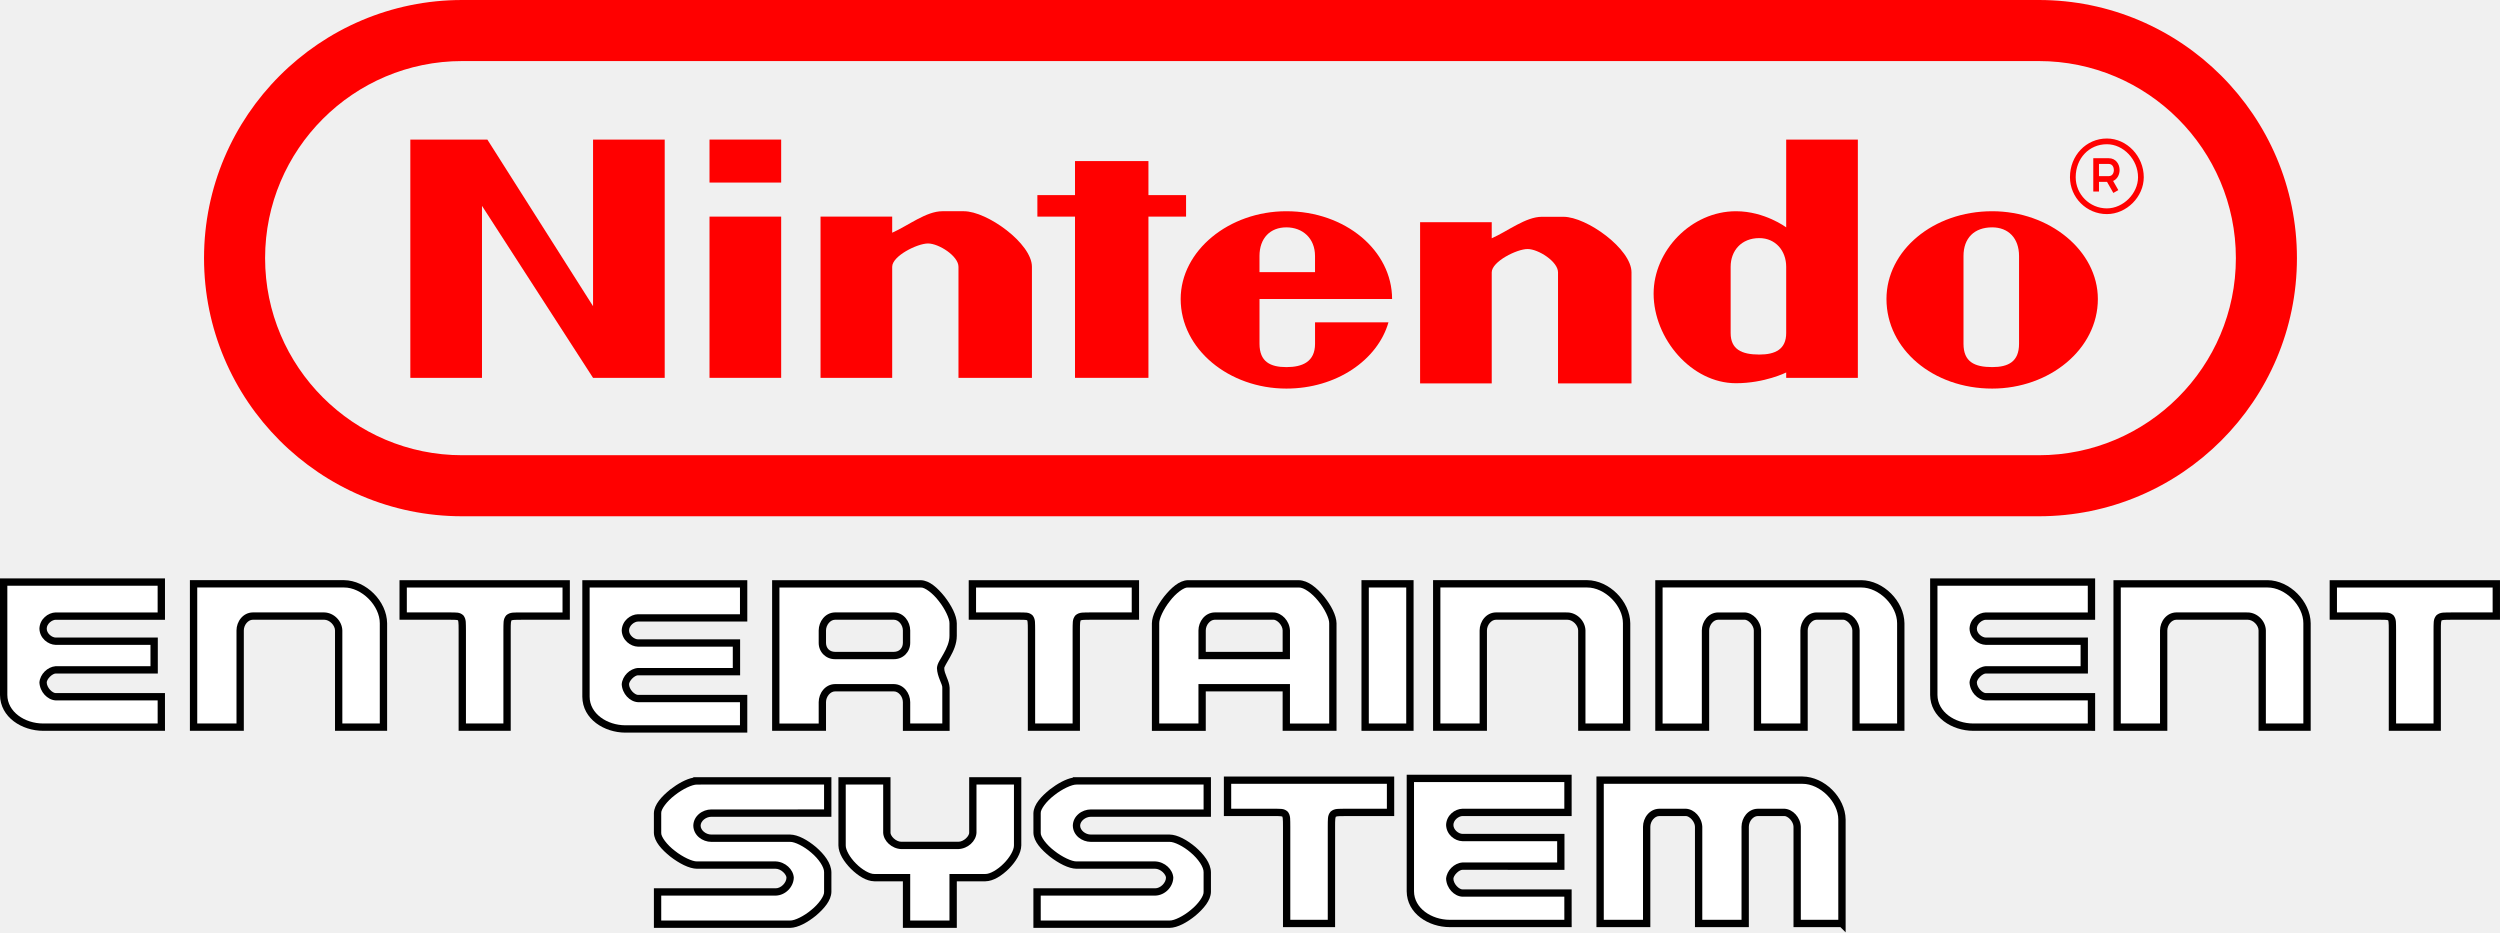
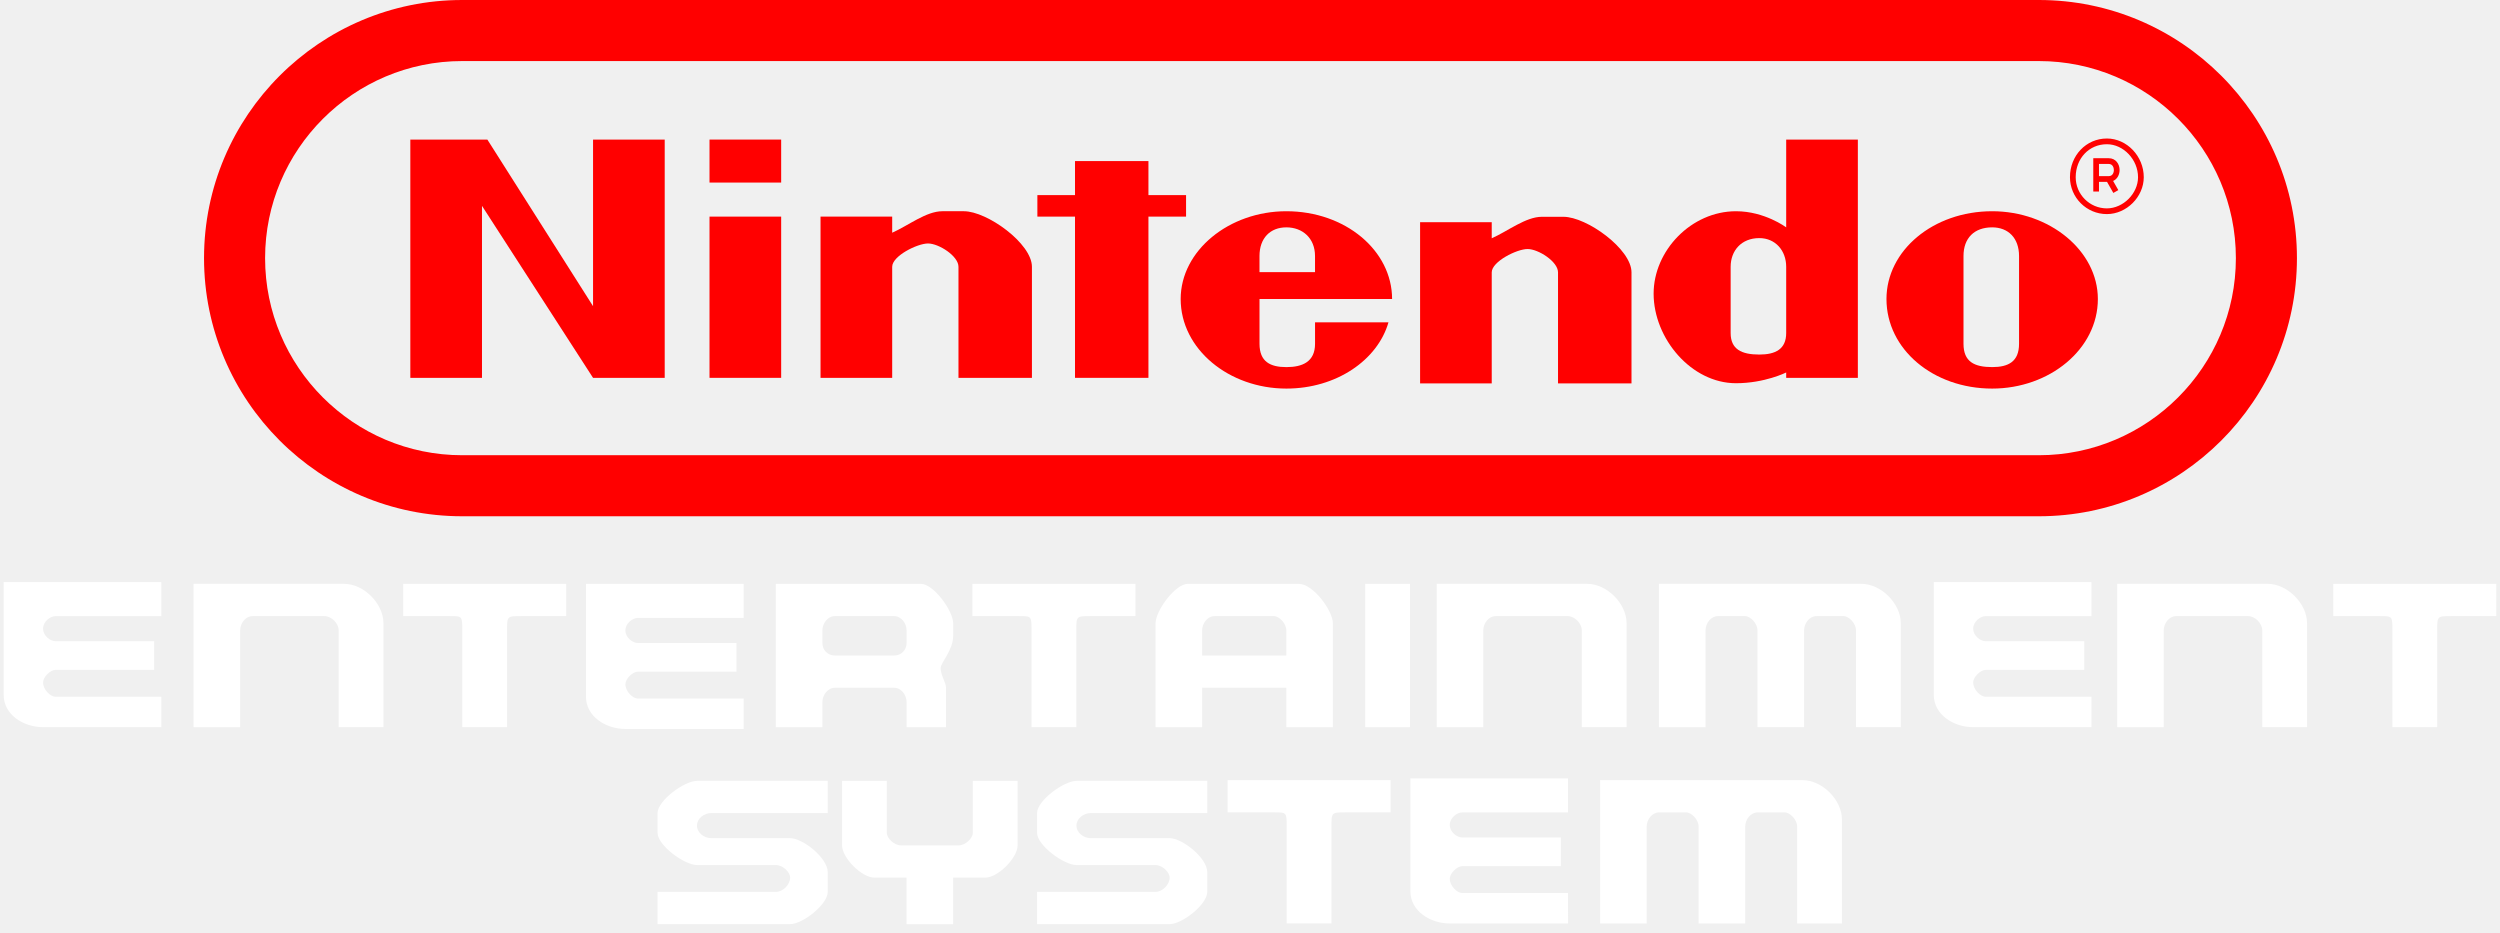
<svg xmlns="http://www.w3.org/2000/svg" width="341.16px" height="127.23px" enable-background="new -0.501 0 341.155 127.229" version="1.1" viewBox="-.501 0 341.16 127.23">
  <g fill="#f00">
    <path d="m277.72 70.452h-215.15c-19.423 0-35.228-15.803-35.228-35.227s15.806-35.225 35.228-35.225h215.15c19.426 0 35.229 15.802 35.229 35.226-1e-3 19.423-15.802 35.226-35.227 35.226zm-215.15-62.119c-14.829 0-26.895 12.064-26.895 26.895 0 14.828 12.065 26.894 26.895 26.894h215.15c14.827 0 26.896-12.065 26.896-26.894 0-14.83-12.067-26.895-26.896-26.895h-215.15z" />
    <path d="M90.208,51.562V19.047h-9.779v22.735L66.006,19.047H55.494v32.515h9.779V28.093l15.155,23.469H90.208z" />
    <path d="m106.1 51.562v-22.002h-9.778v22.002h9.778z" />
    <path d="m106.1 24.914v-5.867h-9.778v5.867h9.778z" />
    <path d="m140.32 51.562v-15.159c0-3.178-6.112-7.578-9.289-7.578h-2.935c-2.199 0-4.645 1.956-6.845 2.934v-2.199h-9.779v22.002h9.779v-15.159c0-1.467 3.422-3.178 4.89-3.178 1.467 0 4.155 1.711 4.155 3.178v15.158l10.024 1e-3z" />
    <path id="_x33_162_1_" d="m222.14 52.319v-15.157c0-3.179-6.109-7.578-9.293-7.578h-2.932c-2.201 0-4.646 1.956-6.848 2.933v-2.199h-9.777v22.002h9.777v-15.158c0-1.466 3.424-3.179 4.891-3.179s4.154 1.713 4.154 3.179v15.157h10.028z" />
    <path d="m156.22 51.562v-22.002h5.134v-2.934h-5.134v-4.645h-10.021v4.645h-5.135v2.934h5.135v22.002h10.021z" />
    <path d="m175.04 28.826c-7.822 0-14.422 5.378-14.422 11.979 0 6.846 6.6 12.223 14.422 12.223 6.846 0 12.469-3.911 13.936-9.045h-10.021v2.934c0 2.445-1.709 3.18-3.91 3.18-2.2 0-3.668-0.734-3.668-3.18v-6.111h18.093c-4e-3 -6.601-6.36-11.98-14.43-11.98zm0 2.2c2.201 0 3.912 1.467 3.912 3.912v2.199h-7.578v-2.199c0-2.445 1.467-3.912 3.666-3.912z" />
    <path d="m271.36 28.826c-8.069 0-14.426 5.378-14.426 11.979 0 6.846 6.354 12.223 14.426 12.223 7.818 0 14.422-5.377 14.422-12.223-4e-3 -6.6-6.603-11.979-14.422-11.979zm0 2.2c2.195 0 3.666 1.467 3.666 3.912v11.978c0 2.444-1.471 3.179-3.666 3.179-2.444 0-3.914-0.734-3.914-3.179v-11.978c-2e-3 -2.445 1.467-3.912 3.914-3.912z" />
    <path d="m243.25 19.047v11.979s-2.936-2.2-6.848-2.2c-6.111 0-11.244 5.378-11.244 11.246 0 6.112 5.135 12.224 11.244 12.224 3.912 0 6.848-1.467 6.848-1.467v0.732h9.779v-32.514h-9.779zm-3.668 13.446c2.199 0 3.668 1.712 3.668 3.912v9.045c0 2.201-1.469 2.934-3.668 2.934-2.443 0-3.912-0.732-3.912-2.934v-9.045c0-2.2 1.469-3.912 3.912-3.912z" />
  </g>
  <path d="m287.01 29.216c-2.774 0-5.036-2.258-5.036-5.035 0-2.959 2.213-5.28 5.036-5.28 2.729 0 5.036 2.417 5.036 5.28 0 2.681-2.35 5.035-5.036 5.035zm0-9.533c-2.427 0-4.253 1.934-4.253 4.5 0 2.344 1.908 4.254 4.253 4.254 2.229 0 4.254-2.028 4.254-4.254 0-2.399-1.984-4.5-4.254-4.5zm0.884 6.647-0.863-1.515h-1.096v1.321h-0.779v-4.546h2.104c0.979 0 1.488 0.813 1.488 1.613 0 0.615-0.303 1.238-0.885 1.492l0.711 1.248-0.68 0.387zm-1.959-2.294h1.321c0.22 0 0.396-0.079 0.521-0.235 0.119-0.149 0.188-0.368 0.188-0.597 0-0.311-0.151-0.832-0.709-0.832h-1.321v1.664z" fill="#f00" />
  <path id="_x32_399_1_" d="m51.827 99.231v-14.18c0-2.688-2.689-5.379-5.378-5.379h-20.535v19.56h6.357v-13.2c0-0.979 0.732-1.957 1.711-1.957h9.777c0.979 0 1.957 0.979 1.957 1.957v13.199h6.111z" fill="#fff" />
-   <path d="m45.216 99.729v-13.697c2e-3 -0.32-0.173-0.704-0.466-0.994-0.289-0.291-0.671-0.469-0.991-0.464h-9.778c-0.616 2e-3 -1.21 0.704-1.21 1.458v13.696h-7.357v-20.558h21.036c3.011 0.039 5.84 2.868 5.877 5.881v14.678h-7.111zm6.611-0.498v-0.5 0.5zm-8.068-15.657c1.301 0.037 2.42 1.156 2.457 2.458v12.699h5.111v-13.68c4e-3 -1.175-0.601-2.414-1.534-3.345-0.931-0.934-2.168-1.539-3.343-1.535h-20.035v18.559h5.357v-12.698c4e-3 -1.206 0.869-2.429 2.209-2.458h9.778z" />
  <path id="_x32_399_2_" d="m221.47 99.231v-14.18c0-2.688-2.688-5.379-5.376-5.379h-20.535v19.56h6.354v-13.2c0-0.979 0.736-1.957 1.713-1.957h9.779c0.979 0 1.953 0.979 1.953 1.957v13.199h6.112z" fill="#fff" />
-   <path d="m214.86 99.73v-13.699c2e-3 -0.319-0.174-0.704-0.464-0.993-0.289-0.29-0.67-0.468-0.989-0.464h-9.779c-0.616 2e-3 -1.212 0.706-1.214 1.457v13.699h-7.354v-20.56h21.038c3.008 0.037 5.836 2.867 5.875 5.88v14.68h-7.113zm6.612-0.5v-0.499 0.499zm-8.065-15.655c1.302 0.037 2.415 1.156 2.452 2.456l-2e-3 12.7h5.114v-13.68c4e-3 -1.176-0.601-2.415-1.533-3.346-0.931-0.933-2.168-1.537-3.341-1.533l-20.037-2e-3v18.56h5.354v-12.699c6e-3 -1.206 0.873-2.429 2.213-2.458l9.78 2e-3z" />
  <path id="_x32_399_3_" d="m314.33 99.231v-14.18c0-2.688-2.688-5.379-5.379-5.379h-20.535v19.56h6.354v-13.2c0-0.979 0.732-1.957 1.715-1.957h9.775c0.979 0 1.955 0.979 1.955 1.957v13.199h6.115z" fill="#fff" />
-   <path d="m307.71 99.73v-13.699c2e-3 -0.32-0.173-0.703-0.466-0.993-0.287-0.291-0.67-0.467-0.99-0.463l-9.774-2e-3c-0.623 2e-3 -1.215 0.705-1.218 1.458v13.699h-7.352v-20.558h21.036c3.013 0.037 5.84 2.866 5.879 5.878v14.68h-7.115zm6.615-0.5v-0.5 0.5zm-8.071-15.655c1.302 0.036 2.419 1.155 2.454 2.456v12.699h5.115v-13.68c5e-3 -1.176-0.601-2.414-1.533-3.345-0.931-0.934-2.17-1.538-3.344-1.533h-20.036v18.558h5.354v-12.699c4e-3 -1.205 0.87-2.429 2.215-2.458l9.775 2e-3z" />
  <path id="_x33_177_1_" d="m258.89 99.231v-14.18c0-2.688-2.688-5.379-5.379-5.379h-27.625v19.56h6.357v-13.2c0-0.979 0.73-1.957 1.709-1.957h3.668c0.734 0 1.712 0.979 1.712 1.957v13.199h6.358v-13.199c0-0.979 0.73-1.957 1.709-1.957h3.668c0.732 0 1.711 0.979 1.711 1.957v13.199h6.112z" fill="#fff" />
-   <path d="m238.83 99.731v-13.7c3e-3 -0.319-0.179-0.715-0.45-1.008-0.265-0.301-0.617-0.461-0.763-0.45h-3.668c-0.615 2e-3 -1.208 0.704-1.21 1.458v13.698h-7.356v-20.557h28.126c3.014 0.037 5.84 2.867 5.88 5.879v14.679h-7.112v-13.699c4e-3 -0.319-0.179-0.715-0.451-1.008-0.264-0.301-0.617-0.461-0.76-0.45h-3.67c-0.614 2e-3 -1.207 0.704-1.209 1.458v13.7h-7.357zm20.058-0.501v-0.499 0.499zm-7.823-15.655c1.128 0.07 2.148 1.16 2.209 2.456v12.7h5.112v-13.68c4e-3 -1.177-0.601-2.415-1.534-3.346-0.931-0.934-2.169-1.538-3.344-1.534l-27.125-2e-3v18.563h5.355v-12.7c7e-3 -1.203 0.869-2.429 2.21-2.456h3.668c1.13 0.07 2.152 1.16 2.211 2.456v12.698h5.359v-12.699c5e-3 -1.203 0.867-2.429 2.209-2.456h3.67z" />
  <path id="_x33_181_1_" d="m21.514 99.231h-16.135c-2.688 0-5.379-1.71-5.379-4.398v-15.4h21.513v4.646h-14.424c-0.732 0-1.711 0.733-1.711 1.712s0.979 1.712 1.711 1.712h13.446v3.911h-13.446c-0.732 0-1.711 0.979-1.711 1.712 0 0.979 0.979 1.955 1.711 1.955h14.424l1e-3 4.15z" fill="#fff" />
-   <path d="m5.379 99.73c-2.868-5e-3 -5.852-1.828-5.881-4.898v-15.9h22.515v5.646h-14.924c-0.202-6e-3 -0.543 0.124-0.795 0.359-0.256 0.233-0.417 0.535-0.417 0.853 0 0.316 0.161 0.62 0.417 0.853 0.252 0.236 0.593 0.364 0.795 0.359h13.945v4.911h-13.945c-0.145-0.013-0.51 0.154-0.776 0.434-0.281 0.269-0.448 0.634-0.436 0.778-4e-3 0.32 0.177 0.715 0.45 1.006 0.265 0.299 0.618 0.463 0.762 0.448h14.922l2e-3 4.652 2e-3 0.5h-16.636v-1e-3zm16.134-0.5v-0.5 0.5zm-21.013-4.398c4e-3 2.305 2.369 3.893 4.879 3.898h15.634v-3.151h-13.924c-1.127-0.07-2.152-1.158-2.211-2.455 0.091-1.123 1.088-2.118 2.211-2.212h12.945v-2.911h-12.945c-1.024-0.029-2.166-0.882-2.211-2.212 0.045-1.33 1.187-2.183 2.211-2.212l13.922-2e-3v-3.645h-20.511v14.902z" />
  <path id="_x33_181_2_" d="m100.98 99.478h-16.136c-2.688 0-5.379-1.711-5.379-4.397v-15.404h21.515v4.645h-14.426c-0.731 0-1.71 0.734-1.71 1.715s0.979 1.711 1.71 1.711h13.446v3.91h-13.446c-0.731 0-1.71 0.979-1.71 1.714 0 0.979 0.979 1.954 1.71 1.954h14.426v4.152z" fill="#fff" />
-   <path d="m84.843 99.978c-2.868-6e-3 -5.853-1.829-5.879-4.898v-15.905h22.514v5.646h-14.925c-0.2-6e-3 -0.541 0.124-0.793 0.359-0.256 0.235-0.419 0.537-0.417 0.857-2e-3 0.315 0.159 0.617 0.417 0.851 0.25 0.233 0.59 0.363 0.793 0.357h13.945v4.912l-13.945-2e-3c-0.145-0.013-0.508 0.155-0.776 0.436-0.279 0.269-0.448 0.635-0.434 0.779-6e-3 0.319 0.175 0.714 0.448 1.007 0.265 0.298 0.618 0.459 0.762 0.448h14.924v5.152h-16.634v1e-3zm16.136-0.502v-0.499 0.499zm-21.016-4.397c4e-3 2.303 2.371 3.891 4.88 3.897h15.635v-3.153h-13.925c-1.127-0.07-2.15-1.156-2.212-2.453 0.093-1.124 1.09-2.123 2.212-2.214h12.946v-2.91h-12.946c-1.022-0.028-2.167-0.88-2.212-2.209 0.045-1.335 1.188-2.188 2.212-2.216h13.925v-3.646h-20.515v14.904z" />
  <path id="_x33_181_3_" d="m284.91 99.231h-16.137c-2.688 0-5.381-1.711-5.381-4.398v-15.4h21.516v4.646h-14.424c-0.732 0-1.715 0.733-1.715 1.712s0.979 1.712 1.715 1.712h13.442v3.911h-13.442c-0.732 0-1.715 0.979-1.715 1.712 0 0.979 0.979 1.955 1.715 1.955h14.424v4.153h2e-3v-3e-3z" fill="#fff" />
-   <path d="m284.91 99.732h-0.504v-2e-3h-15.633c-2.868-6e-3 -5.854-1.828-5.881-4.898v-15.9h22.517v5.646h-14.924c-0.202-5e-3 -0.545 0.125-0.797 0.36-0.259 0.233-0.421 0.536-0.419 0.853-2e-3 0.314 0.16 0.617 0.417 0.853 0.252 0.233 0.597 0.363 0.799 0.358h13.94v4.912l-13.94-2e-3c-0.145-0.013-0.511 0.156-0.78 0.436-0.281 0.269-0.448 0.634-0.436 0.777-4e-3 0.319 0.177 0.713 0.45 1.007 0.265 0.299 0.619 0.461 0.766 0.448h14.924v5.153h-0.499v-1e-3zm-21.018-4.9c5e-3 2.304 2.371 3.892 4.881 3.898h15.634v-3.152h-13.922c-1.13-0.069-2.156-1.157-2.215-2.454 0.092-1.123 1.093-2.12 2.215-2.212l12.941-2e-3v-2.91h-12.941c-1.026-0.027-2.171-0.88-2.215-2.21 0.044-1.332 1.19-2.185 2.215-2.214h13.922v-3.646h-20.515v14.902z" />
  <path id="_x32_391_1_" d="m54.517 79.675v4.4h6.355c1.712 0 1.712 0 1.712 1.957v13.199h6.111v-13.199c0-1.957 0-1.957 1.956-1.957h6.111v-4.4h-22.245z" fill="#fff" />
-   <path d="m62.084 99.73v-13.699c0-0.55-4e-3 -0.938-0.035-1.163-0.033-0.221-0.056-0.217-0.056-0.219s-0.054-0.031-0.196-0.048c-0.186-0.026-0.5-0.028-0.925-0.026h-6.855v-5.402h23.246v5.4l-6.612 2e-3c-0.729-7e-3 -1.181 0.017-1.309 0.072-0.081 0.058-0.045-0.063-0.12 0.308-0.025 0.227-0.027 0.589-0.027 1.076v13.699h-7.111zm-7.068-16.157h5.856c0.834 0.027 1.361-0.082 1.873 0.417 0.409 0.546 0.312 1.065 0.339 2.041v12.697h5.111v-12.697c0.027-0.967-0.079-1.519 0.39-2.065 0.547-0.471 1.099-0.365 2.065-0.391h5.613v-3.4h-21.247v3.398zm-0.5-3.398v-0.5 0.5z" />
  <path id="_x32_391_2_" d="m132.2 79.675v4.4h6.355c1.71 0 1.71 0 1.71 1.957v13.199h6.112v-13.199c0-1.957 0-1.957 1.957-1.957h6.112v-4.4h-22.246z" fill="#fff" />
-   <path d="m139.76 99.73v-13.699c0-0.55-2e-3 -0.938-0.033-1.163-0.035-0.221-0.056-0.217-0.056-0.219s-0.054-0.031-0.196-0.048c-0.186-0.026-0.498-0.028-0.925-0.026h-6.856v-5.402h23.246v5.402l-6.61-2e-3c-0.731-5e-3 -1.183 0.019-1.311 0.074-0.081 0.058-0.045-0.063-0.12 0.308-0.024 0.227-0.026 0.589-0.026 1.076v13.699h-7.113zm-7.064-16.157h5.854c0.834 0.027 1.361-0.082 1.873 0.417 0.409 0.546 0.312 1.065 0.336 2.041v12.697h5.113v-12.697c0.027-0.967-0.079-1.519 0.39-2.065 0.549-0.471 1.101-0.365 2.067-0.393h5.611v-3.398h-21.245v3.398h1e-3zm-0.5-3.398v-0.5 0.5z" />
  <path id="_x32_391_3_" d="m317.91 79.675v4.4h6.354c1.713 0 1.713 0 1.713 1.957v13.199h6.11v-13.199c0-1.957 0-1.957 1.955-1.957h6.111v-4.4h-22.243z" fill="#fff" />
-   <path d="m325.48 99.731v-13.699c0-0.55-2e-3 -0.94-0.033-1.165-0.034-0.221-0.057-0.216-0.057-0.219 0 0-0.053-0.031-0.195-0.048-0.187-0.025-0.5-0.027-0.928-0.025h-6.854v-5.401h23.244v5.399h-6.611c-0.73-6e-3 -1.184 0.019-1.31 0.075-0.082 0.057-0.046-0.064-0.119 0.307-0.025 0.229-0.027 0.588-0.027 1.077v13.699h-7.11zm-7.069-16.157h5.855c0.835 0.027 1.362-0.084 1.876 0.416 0.409 0.545 0.311 1.067 0.336 2.042v12.698h5.112v-12.698c0.025-0.968-0.08-1.52 0.391-2.067 0.548-0.47 1.098-0.363 2.064-0.391h5.609v-3.399h-21.244v3.399h1e-3zm-0.499-3.399v-0.5 0.5z" />
  <path d="m105.37 79.675v19.559h6.356v-3.42c0-0.979 0.733-1.959 1.711-1.959h8.068c0.979 0 1.711 0.979 1.711 1.959v3.42h5.379v-5.379c0-0.73-0.732-1.709-0.732-2.688 0-0.73 1.711-2.441 1.711-4.396v-1.713c0-1.714-2.689-5.381-4.4-5.381l-19.804-2e-3zm8.067 4.4h8.068c0.979 0 1.71 0.979 1.71 1.957v1.71c0 0.979-0.732 1.713-1.71 1.713h-8.068c-0.978 0-1.711-0.733-1.711-1.713v-1.71c1e-3 -0.976 0.733-1.957 1.711-1.957z" fill="#fff" />
-   <path d="m122.71 99.732v-3.919c-2e-3 -0.756-0.595-1.458-1.21-1.46h-8.068c-0.615 2e-3 -1.21 0.706-1.212 1.46v3.919h-7.355v-20.558l20.305 2e-3c1.2 0.043 2.286 1.069 3.233 2.24 0.923 1.197 1.644 2.546 1.665 3.641v1.714c-2e-3 1.126-0.479 2.112-0.919 2.901-0.45 0.756-0.842 1.464-0.791 1.495-0.035 0.758 0.68 1.669 0.731 2.687v5.879h-6.379v-1e-3zm-16.846-0.999h5.357v-2.92c6e-3 -1.206 0.869-2.431 2.211-2.46h8.068c1.34 0.029 2.206 1.254 2.21 2.46v2.918h4.379v-4.878c0.052-0.441-0.698-1.489-0.731-2.687 0.05-0.7 0.514-1.214 0.919-1.984 0.415-0.739 0.795-1.584 0.791-2.412v-1.714c0.021-0.619-0.601-1.962-1.452-3.025-0.824-1.092-1.937-1.899-2.449-1.854l-19.304-2e-3v18.558h1e-3zm-0.5-18.558v-0.5 0.5zm8.068 9.78c-1.239-4e-3 -2.209-0.975-2.211-2.214v-1.71c6e-3 -1.202 0.869-2.427 2.211-2.457v1.001c-0.615 0-1.21 0.706-1.212 1.456v1.71c0.014 0.721 0.493 1.199 1.212 1.212h8.068c0.717-0.013 1.196-0.491 1.21-1.212v-1.71c-2e-3 -0.754-0.595-1.456-1.21-1.456h-8.068v-1.001h8.068c1.34 0.028 2.204 1.253 2.21 2.457v1.71c-2e-3 1.237-0.973 2.21-2.21 2.214h-8.068z" />
  <path d="m161.59 79.675c-1.712 0-4.399 3.667-4.399 5.381v14.178h6.354v-5.379h11.489v5.379h6.355v-14.178c0-1.714-2.688-5.381-4.646-5.381h-15.153zm3.667 4.4h8.066c0.73 0 1.711 0.979 1.711 1.957v3.422h-11.489v-3.422c0-0.976 0.734-1.957 1.712-1.957z" fill="#fff" />
-   <path d="m156.69 99.733v-14.677c0.021-1.095 0.741-2.443 1.665-3.643 0.946-1.171 2.034-2.195 3.236-2.24v1.001c-0.512-0.043-1.625 0.765-2.449 1.856-0.849 1.062-1.472 2.403-1.45 3.025l-2e-3 13.675h5.354v-5.378h12.489l-2e-3 5.38h5.356v-13.676c0.022-0.622-0.599-1.96-1.477-3.02-0.859-1.088-2.001-1.896-2.668-1.862h-15.153v-0.999h15.153c1.29 0.033 2.47 1.057 3.444 2.232 0.958 1.201 1.681 2.554 1.701 3.648v14.676h-7.355v-5.379h-10.49v5.381h-7.352zm6.354-9.779v-3.922c6e-3 -1.204 0.872-2.429 2.214-2.459v1.001c-0.616 2e-3 -1.212 0.709-1.214 1.458v2.92h10.49v-2.92c4e-3 -0.32-0.178-0.715-0.45-1.008-0.267-0.301-0.619-0.462-0.76-0.45h-8.065v-1.001l8.065 2e-3c1.126 0.07 2.149 1.16 2.21 2.457v3.922h-12.49z" />
  <path d="m191.91 99.231v-19.558h-6.11v19.559h6.11v-1e-3z" fill="#fff" />
-   <path d="m185.29 99.73v-20.56h7.112v20.56h-7.112zm6.612-0.5v-0.5 0.5zm-5.61-0.5h5.108v-18.557h-5.108v18.557z" />
  <path id="_x33_177_2_" d="m250.86 126.02v-14.18c0-2.688-2.689-5.379-5.381-5.379h-27.623v19.559h6.354v-13.201c0-0.979 0.732-1.957 1.71-1.957h3.667c0.734 0 1.714 0.979 1.714 1.957v13.199h6.354v-13.199c0-0.979 0.73-1.957 1.709-1.957h3.668c0.732 0 1.715 0.979 1.715 1.957v13.199h6.111l2e-3 2e-3z" fill="#fff" />
-   <path d="m250.65 126.52h-6.402v-13.698c4e-3 -0.319-0.179-0.714-0.451-1.009-0.266-0.299-0.622-0.461-0.764-0.449h-3.669c-0.616 0-1.208 0.704-1.21 1.458v13.698h-7.354v-13.698c5e-3 -0.319-0.176-0.714-0.448-1.009-0.266-0.299-0.62-0.461-0.764-0.449h-3.667c-0.616 0-1.21 0.704-1.212 1.458v13.698h-7.353v-20.558l28.122 2e-3c3.015 0.037 5.845 2.867 5.883 5.877v15.39l-0.711-0.711zm0.21-0.498 0.354-0.354-0.354 0.354zm-32.503-0.5h5.353v-12.7c6e-3 -1.206 0.87-2.429 2.211-2.458h3.667c1.129 0.07 2.15 1.162 2.213 2.458l-2e-3 12.698h5.356v-12.698c4e-3 -1.204 0.868-2.429 2.209-2.458h3.669c1.127 0.072 2.153 1.16 2.213 2.458v12.698h5.114v-13.679c4e-3 -1.173-0.601-2.412-1.534-3.342-0.931-0.935-2.17-1.539-3.348-1.535h-27.121v18.558z" />
  <path id="_x33_181_4_" d="m213.48 126.02h-16.137c-2.688 0-5.377-1.713-5.377-4.397v-15.404h21.512v4.646h-14.422c-0.732 0-1.713 0.732-1.713 1.711s0.979 1.712 1.713 1.712h13.443v3.911h-13.443c-0.732 0-1.713 0.979-1.713 1.713 0 0.979 0.979 1.954 1.713 1.954h14.422l2e-3 4.154z" fill="#fff" />
-   <path d="m197.34 126.52c-2.868-4e-3 -5.854-1.829-5.878-4.896v-15.904h22.51v5.646h-14.921c-0.201-5e-3 -0.543 0.126-0.796 0.36-0.257 0.234-0.418 0.536-0.418 0.852s0.161 0.619 0.418 0.854c0.251 0.233 0.593 0.364 0.796 0.358h13.942v4.912l-13.942-2e-3c-0.144-0.013-0.51 0.155-0.777 0.437-0.281 0.268-0.449 0.632-0.437 0.777-5e-3 0.318 0.178 0.713 0.451 1.005 0.264 0.3 0.617 0.462 0.763 0.449h14.921l2e-3 4.653 2e-3 0.501-16.636-2e-3zm16.135-0.499v-0.499 0.499zm-21.014-4.397c4e-3 2.3 2.369 3.891 4.879 3.897h15.635l-2e-3 -3.155h-13.922c-1.129-0.068-2.152-1.156-2.213-2.453 0.092-1.123 1.092-2.122 2.213-2.213l12.944-2e-3v-2.909h-12.944c-1.025-0.028-2.169-0.882-2.213-2.212 0.046-1.33 1.189-2.182 2.213-2.211h13.922v-3.646h-20.512v14.904z" />
  <path id="_x32_391_4_" d="m167.02 106.46v4.398h6.355c1.711 0 1.711 0 1.711 1.957v13.199h6.111v-13.199c0-1.957 0-1.957 1.959-1.957h6.109v-4.398h-22.245z" fill="#fff" />
-   <path d="m174.58 126.52v-13.698c0-0.551-4e-3 -0.94-0.035-1.164-0.033-0.222-0.057-0.218-0.057-0.22 0 0-0.052-0.031-0.194-0.048-0.187-0.024-0.499-0.026-0.926-0.026h-6.855v-5.399h23.245v5.399h-6.607c-0.731-6e-3 -1.185 0.017-1.312 0.074-0.082 0.057-0.047-0.064-0.12 0.307-0.026 0.229-0.028 0.587-0.028 1.077v13.698h-7.111zm-7.066-16.158 5.854 2e-3c0.835 0.025 1.361-0.085 1.873 0.415 0.41 0.545 0.313 1.066 0.337 2.042v12.698h5.113v-12.698c0.025-0.967-0.079-1.519 0.39-2.067 0.549-0.47 1.1-0.364 2.069-0.39l5.608-2e-3v-3.397h-21.245v3.397h1e-3zm-0.5-3.397v-0.499 0.499z" />
  <path id="_x33_187_1_" d="m94.611 106.56c-1.712 0-5.379 2.689-5.379 4.397v2.69c0 1.713 3.667 4.4 5.379 4.4h10.756c0.978 0 1.956 0.979 1.956 1.711 0 0.978-0.979 1.954-1.956 1.954h-16.135v4.399h18.09c1.712 0 5.134-2.688 5.134-4.399v-2.688c0-1.957-3.422-4.646-5.134-4.646h-10.756c-0.979 0-1.955-0.733-1.955-1.713 0-0.978 0.977-1.713 1.955-1.713h15.89v-4.397h-17.845v5e-3z" fill="#fff" />
-   <path d="m88.732 126.62v-5.401h16.634c0.319 5e-3 0.702-0.172 0.992-0.464 0.292-0.288 0.468-0.671 0.464-0.988 0.012-0.145-0.149-0.497-0.45-0.762-0.292-0.273-0.688-0.454-1.007-0.45h-10.756c-1.092-0.021-2.44-0.741-3.64-1.665-1.168-0.947-2.194-2.033-2.238-3.234v-2.691c0.043-1.199 1.069-2.285 2.238-3.233 1.022-0.786 2.153-1.426 3.141-1.61v-0.058h18.845v5.396l-16.39 2e-3c-0.75 0-1.455 0.595-1.455 1.212 0 0.618 0.703 1.212 1.455 1.212h10.756c1.098 0.021 2.393 0.753 3.535 1.71 1.114 0.978 2.071 2.169 2.099 3.438v2.688c-0.038 1.177-0.995 2.278-2.105 3.226-1.138 0.924-2.432 1.651-3.528 1.674h-18.59v-2e-3zm1.001-1.001h17.589c0.615 0.021 1.89-0.597 2.89-1.443 1.027-0.822 1.782-1.923 1.745-2.455v-2.688c0.027-0.689-0.728-1.82-1.751-2.679-0.999-0.874-2.271-1.489-2.884-1.469h-10.757c-1.206-6e-3 -2.426-0.872-2.455-2.213 0.029-1.338 1.249-2.206 2.455-2.212l15.389-2e-3v-3.396h-16.843v5e-3h-0.501c-0.617-0.021-1.959 0.601-3.022 1.45-1.092 0.826-1.9 1.938-1.856 2.446v2.691c-0.043 0.51 0.765 1.624 1.856 2.449 1.063 0.849 2.405 1.471 3.022 1.45h10.757c1.297 0.062 2.387 1.083 2.457 2.212-0.038 1.299-1.156 2.416-2.457 2.453h-15.634v3.401zm4.876-19.052v-0.501 0.501z" />
  <path id="_x33_187_2_" d="m146.4 106.56c-1.713 0-5.38 2.689-5.38 4.397v2.69c0 1.713 3.667 4.4 5.38 4.4h10.756c0.978 0 1.956 0.979 1.956 1.711 0 0.978-0.979 1.954-1.956 1.954h-16.136v4.399h18.091c1.712 0 5.134-2.688 5.134-4.399v-2.688c0-1.957-3.422-4.646-5.134-4.646h-10.757c-0.978 0-1.955-0.733-1.955-1.713 0-0.978 0.978-1.713 1.955-1.713h15.891v-4.397h-17.845v5e-3z" fill="#fff" />
-   <path d="m140.52 126.62v-5.401h16.638c0.317 5e-3 0.701-0.172 0.991-0.464 0.292-0.288 0.468-0.671 0.464-0.988 0.012-0.145-0.149-0.497-0.447-0.762-0.294-0.273-0.69-0.454-1.007-0.45h-10.756c-1.094-0.021-2.442-0.741-3.642-1.665-1.168-0.947-2.194-2.033-2.237-3.234l-2e-3 -2.691c0.046-1.199 1.071-2.285 2.242-3.233 1.021-0.786 2.152-1.426 3.141-1.61v-0.058h18.844v5.396l-16.392 2e-3c-0.75 0-1.454 0.597-1.457 1.212 2e-3 0.618 0.705 1.212 1.457 1.212h10.757c1.098 0.021 2.395 0.753 3.534 1.71 1.115 0.978 2.074 2.169 2.101 3.438v2.688c-0.037 1.177-0.997 2.278-2.107 3.226-1.137 0.924-2.43 1.651-3.528 1.674h-18.594v-2e-3zm1.003-1.001h17.589c0.615 0.021 1.889-0.597 2.89-1.443 1.028-0.822 1.782-1.923 1.745-2.455v-2.688c0.027-0.689-0.727-1.82-1.75-2.679-0.999-0.874-2.271-1.489-2.884-1.469h-10.757c-1.206-6e-3 -2.426-0.872-2.455-2.213 0.029-1.34 1.251-2.206 2.455-2.212h15.391l-2e-3 -3.398h-16.843v3e-3h-0.5c-0.62-0.02-1.962 0.603-3.025 1.452-1.092 0.826-1.899 1.938-1.856 2.446v2.691c-0.043 0.51 0.764 1.624 1.856 2.449 1.063 0.849 2.405 1.471 3.025 1.45h10.756c1.295 0.062 2.385 1.083 2.455 2.212-0.037 1.299-1.156 2.416-2.455 2.453h-15.637l2e-3 3.401zm4.879-19.052v-0.501 0.501z" />
  <path d="m114.41 106.56v8.804c0 1.71 2.688 4.399 4.4 4.399h4.398v6.354h6.357v-6.354h4.4c1.71 0 4.4-2.689 4.4-4.399v-8.804h-6.112v7.092c0 0.732-0.978 1.712-1.956 1.712h-7.822c-0.979 0-1.956-0.979-1.956-1.712v-7.092h-6.109z" fill="#fff" />
-   <path d="m122.71 126.62v-6.354h-3.897c-1.112-0.021-2.246-0.771-3.196-1.705-0.935-0.951-1.685-2.084-1.705-3.195v-9.302h7.11v7.591c-0.012 0.144 0.149 0.497 0.448 0.763 0.294 0.271 0.688 0.453 1.009 0.449h7.821c0.319 4e-3 0.713-0.178 1.007-0.449 0.301-0.266 0.462-0.619 0.45-0.763v-7.591h7.112v9.302c-0.023 1.111-0.772 2.244-1.705 3.195-0.953 0.935-2.086 1.685-3.194 1.705h-3.901v6.354h-7.359zm0.999-7.354v6.354h5.357v-6.354h4.902c0.599 0.022 1.666-0.574 2.486-1.411 0.839-0.82 1.434-1.887 1.413-2.488v-8.303h-5.113v6.592c-0.07 1.129-1.16 2.15-2.455 2.211l-7.821 2e-3c-1.297-0.063-2.387-1.086-2.457-2.213v-6.592h-5.109v8.303c-0.021 0.602 0.574 1.668 1.411 2.488 0.821 0.837 1.888 1.434 2.49 1.411h4.896zm-9.296-12.203v-0.5 0.5z" />
</svg>
